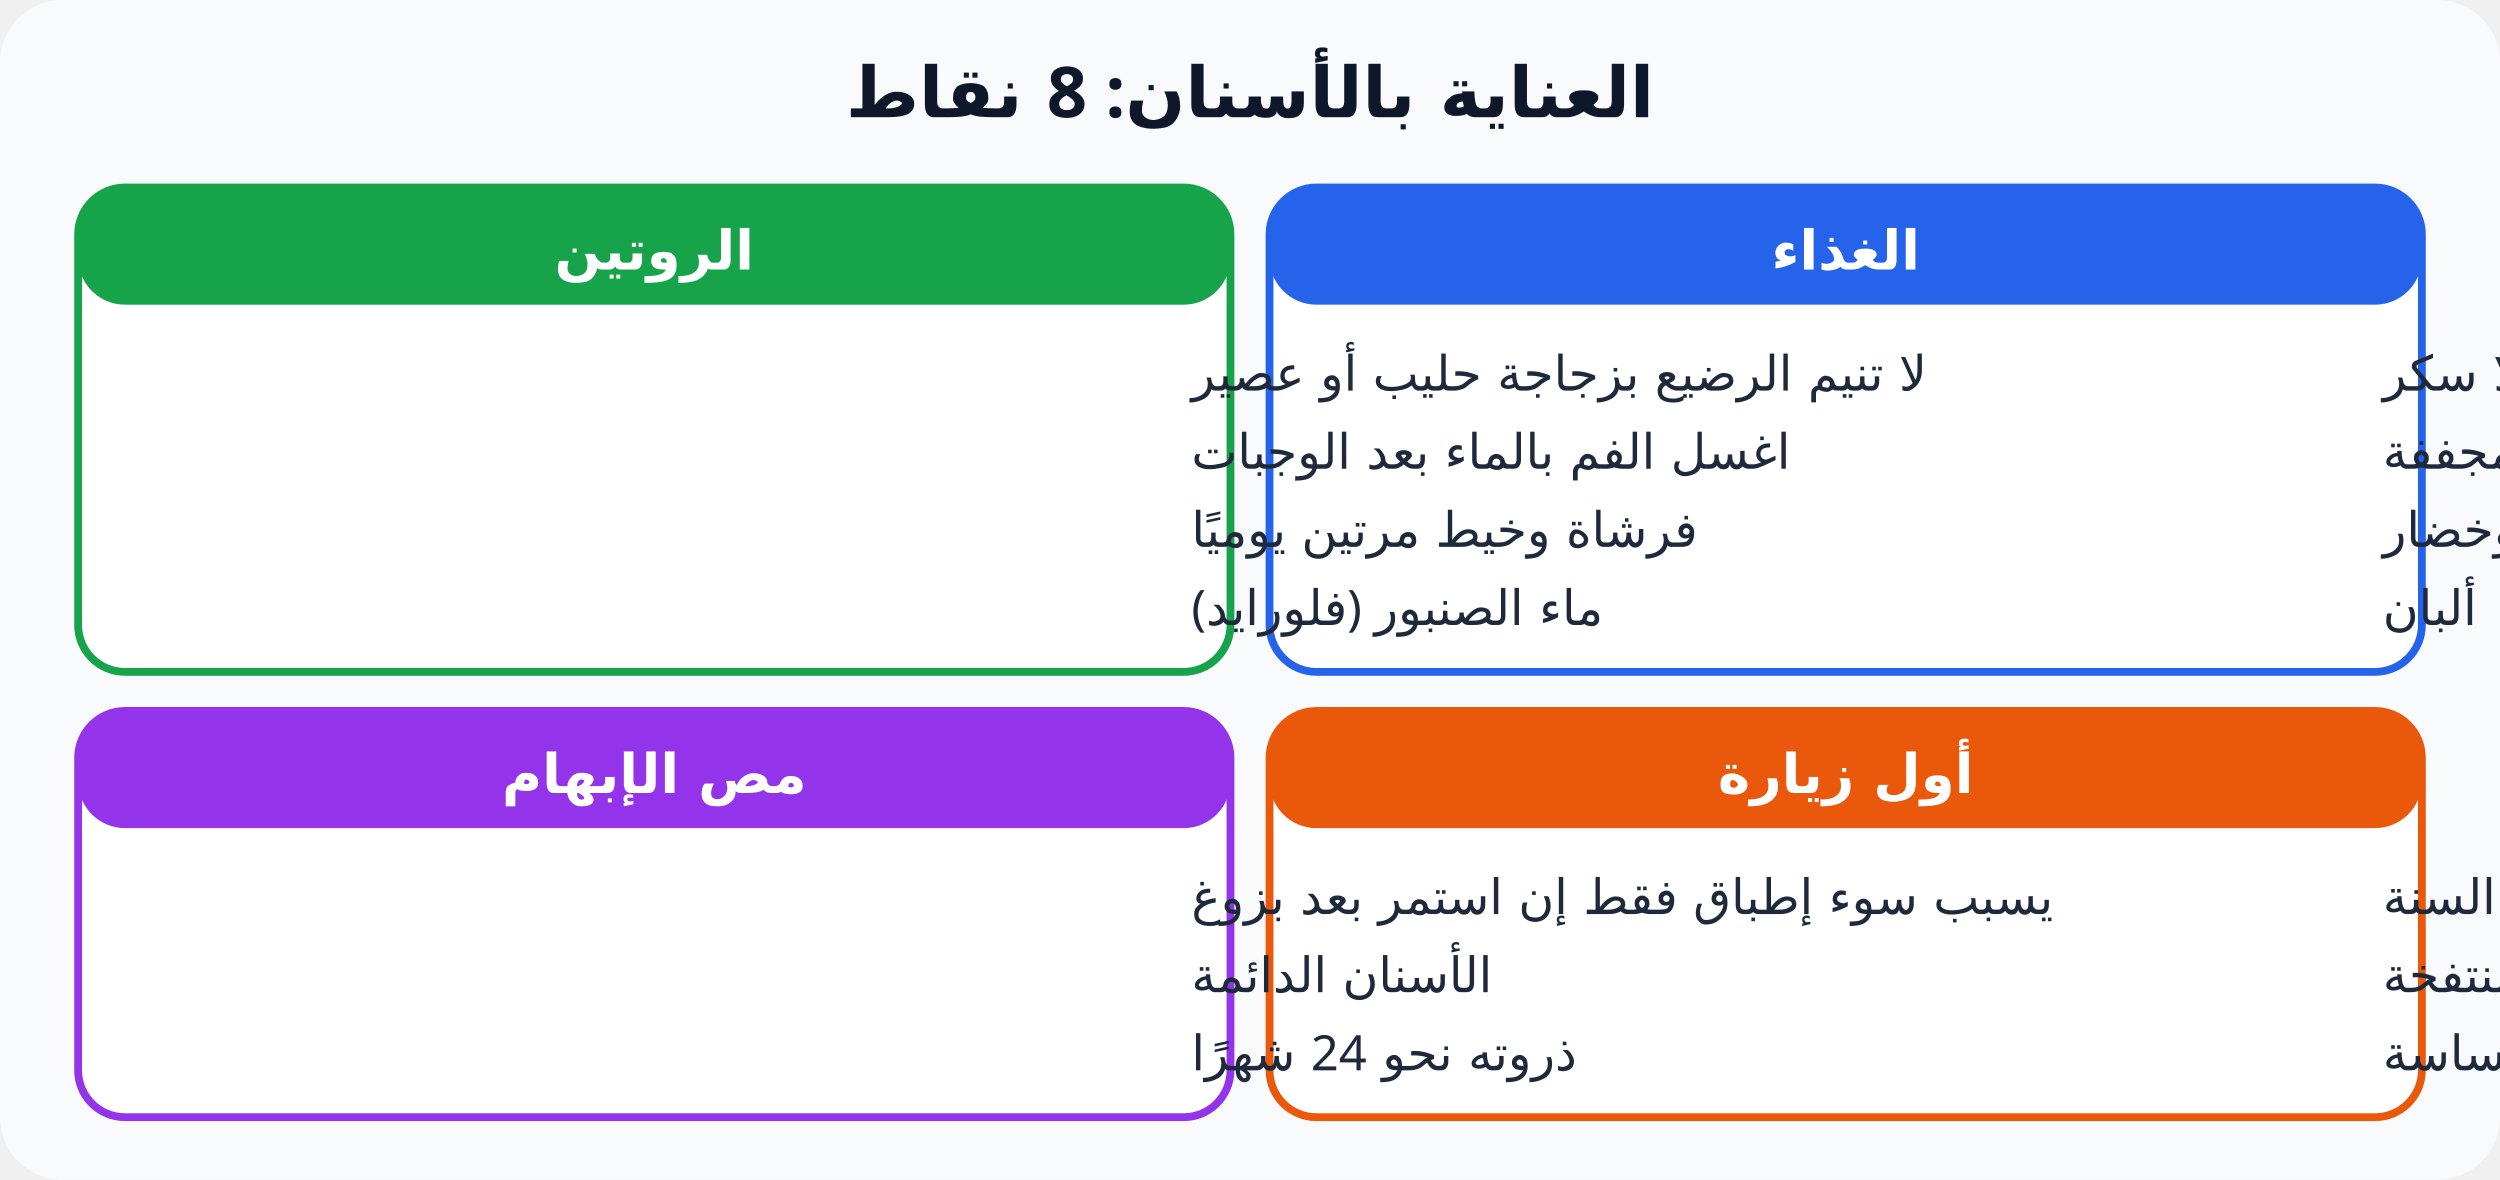
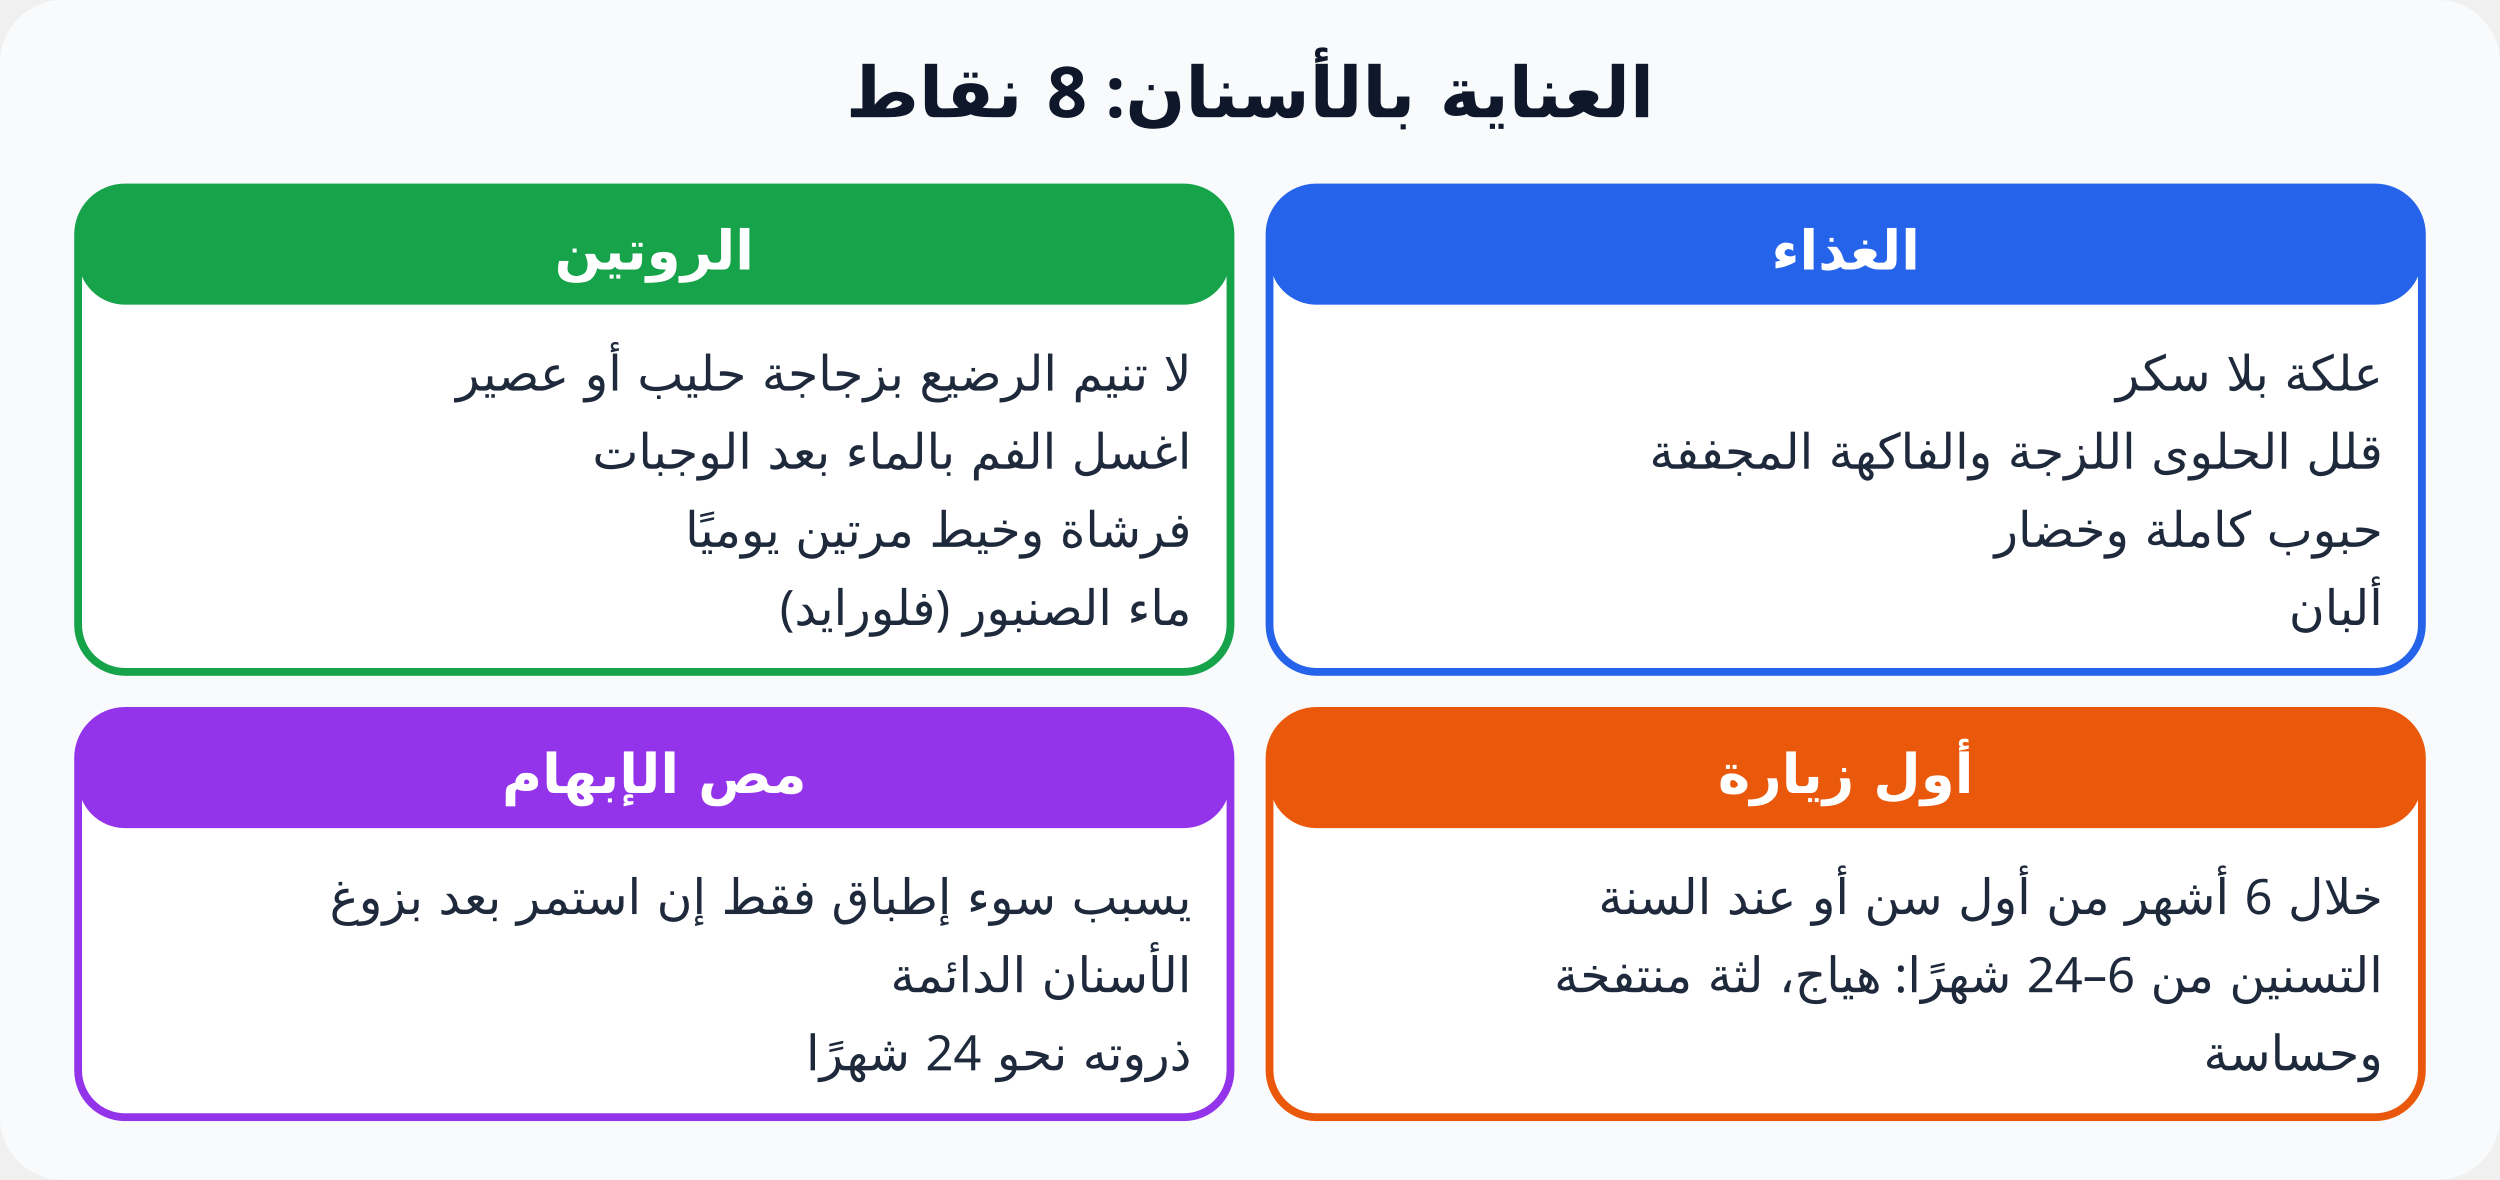
<svg xmlns="http://www.w3.org/2000/svg" viewBox="0 0 640 302" font-family="Cairo, Tahoma, sans-serif" direction="rtl">
  <rect width="640" height="302" rx="16" fill="#f8fafc" />
  <text x="320" y="30" text-anchor="middle" font-size="18" font-weight="800" fill="#0f172a">العناية بالأسنان: 8 نقاط</text>
  <rect x="325" y="48" width="295" height="124" rx="12" fill="#fff" stroke="#2563eb" stroke-width="2" />
  <rect x="325" y="48" width="295" height="30" rx="12" fill="#2563eb" />
  <text x="472.5" y="69" text-anchor="middle" font-size="14" font-weight="700" fill="#fff">الغذاء</text>
-   <text x="610" y="100" text-anchor="end" font-size="12.5" fill="#1e293b">علكة بلا سكر</text>
-   <text x="610" y="120" text-anchor="end" font-size="12.5" fill="#1e293b">قلل الحلوى اللزجة والفاكهة المجففة</text>
-   <text x="610" y="140" text-anchor="end" font-size="12.5" fill="#1e293b">حبوب كاملة وخضار</text>
-   <text x="610" y="160" text-anchor="end" font-size="12.5" fill="#1e293b">ألبان</text>
+   <text x="610" y="100" text-anchor="start" font-size="12.5" fill="#1e293b">علكة بلا سكر</text>
+   <text x="610" y="120" text-anchor="start" font-size="12.5" fill="#1e293b">قلل الحلوى اللزجة والفاكهة المجففة</text>
+   <text x="610" y="140" text-anchor="start" font-size="12.5" fill="#1e293b">حبوب كاملة وخضار</text>
+   <text x="610" y="160" text-anchor="start" font-size="12.5" fill="#1e293b">ألبان</text>
  <rect x="20" y="48" width="295" height="124" rx="12" fill="#fff" stroke="#16a34a" stroke-width="2" />
  <rect x="20" y="48" width="295" height="30" rx="12" fill="#16a34a" />
  <text x="167.5" y="69" text-anchor="middle" font-size="14" font-weight="700" fill="#fff">الروتين</text>
-   <text x="305" y="100" text-anchor="end" font-size="12.5" fill="#1e293b">لا تنيم الرضيع بزجاجة حليب أو عصير</text>
-   <text x="305" y="120" text-anchor="end" font-size="12.5" fill="#1e293b">اغسل الفم بالماء بعد الوجبات</text>
-   <text x="305" y="140" text-anchor="end" font-size="12.5" fill="#1e293b">فرشاة وخيط مرتين يوميًا</text>
-   <text x="305" y="160" text-anchor="end" font-size="12.5" fill="#1e293b">ماء الصنبور (فلورايد)</text>
+   <text x="305" y="100" text-anchor="start" font-size="12.5" fill="#1e293b">لا تنيم الرضيع بزجاجة حليب أو عصير</text>
+   <text x="305" y="120" text-anchor="start" font-size="12.5" fill="#1e293b">اغسل الفم بالماء بعد الوجبات</text>
+   <text x="305" y="140" text-anchor="start" font-size="12.5" fill="#1e293b">فرشاة وخيط مرتين يوميًا</text>
+   <text x="305" y="160" text-anchor="start" font-size="12.5" fill="#1e293b">ماء الصنبور (فلورايد)</text>
  <rect x="325" y="182" width="295" height="104" rx="12" fill="#fff" stroke="#ea580c" stroke-width="2" />
  <rect x="325" y="182" width="295" height="30" rx="12" fill="#ea580c" />
  <text x="472.5" y="203" text-anchor="middle" font-size="14" font-weight="700" fill="#fff">أول زيارة</text>
-   <text x="610" y="234" text-anchor="end" font-size="12.5" fill="#1e293b">خلال 6 أشهر من أول سن أو عند السنة</text>
-   <text x="610" y="254" text-anchor="end" font-size="12.5" fill="#1e293b">التسنين من 6–24 شهرًا: هياج، لثة منتفخة</text>
-   <text x="610" y="274" text-anchor="end" font-size="12.5" fill="#1e293b">وحساسة</text>
+   <text x="610" y="234" text-anchor="start" font-size="12.5" fill="#1e293b">خلال 6 أشهر من أول سن أو عند السنة</text>
+   <text x="610" y="254" text-anchor="start" font-size="12.5" fill="#1e293b">التسنين من 6–24 شهرًا: هياج، لثة منتفخة</text>
+   <text x="610" y="274" text-anchor="start" font-size="12.5" fill="#1e293b">وحساسة</text>
  <rect x="20" y="182" width="295" height="104" rx="12" fill="#fff" stroke="#9333ea" stroke-width="2" />
  <rect x="20" y="182" width="295" height="30" rx="12" fill="#9333ea" />
  <text x="167.5" y="203" text-anchor="middle" font-size="14" font-weight="700" fill="#fff">مص الإبهام</text>
-   <text x="305" y="234" text-anchor="end" font-size="12.5" fill="#1e293b">يسبب سوء إطباق فقط إن استمر بعد بزوغ</text>
-   <text x="305" y="254" text-anchor="end" font-size="12.5" fill="#1e293b">الأسنان الدائمة</text>
-   <text x="305" y="274" text-anchor="end" font-size="12.5" fill="#1e293b">ذروته نحو 24 شهرًا</text>
+   <text x="305" y="234" text-anchor="start" font-size="12.5" fill="#1e293b">يسبب سوء إطباق فقط إن استمر بعد بزوغ</text>
+   <text x="305" y="254" text-anchor="start" font-size="12.5" fill="#1e293b">الأسنان الدائمة</text>
+   <text x="305" y="274" text-anchor="start" font-size="12.5" fill="#1e293b">ذروته نحو 24 شهرًا</text>
</svg>
